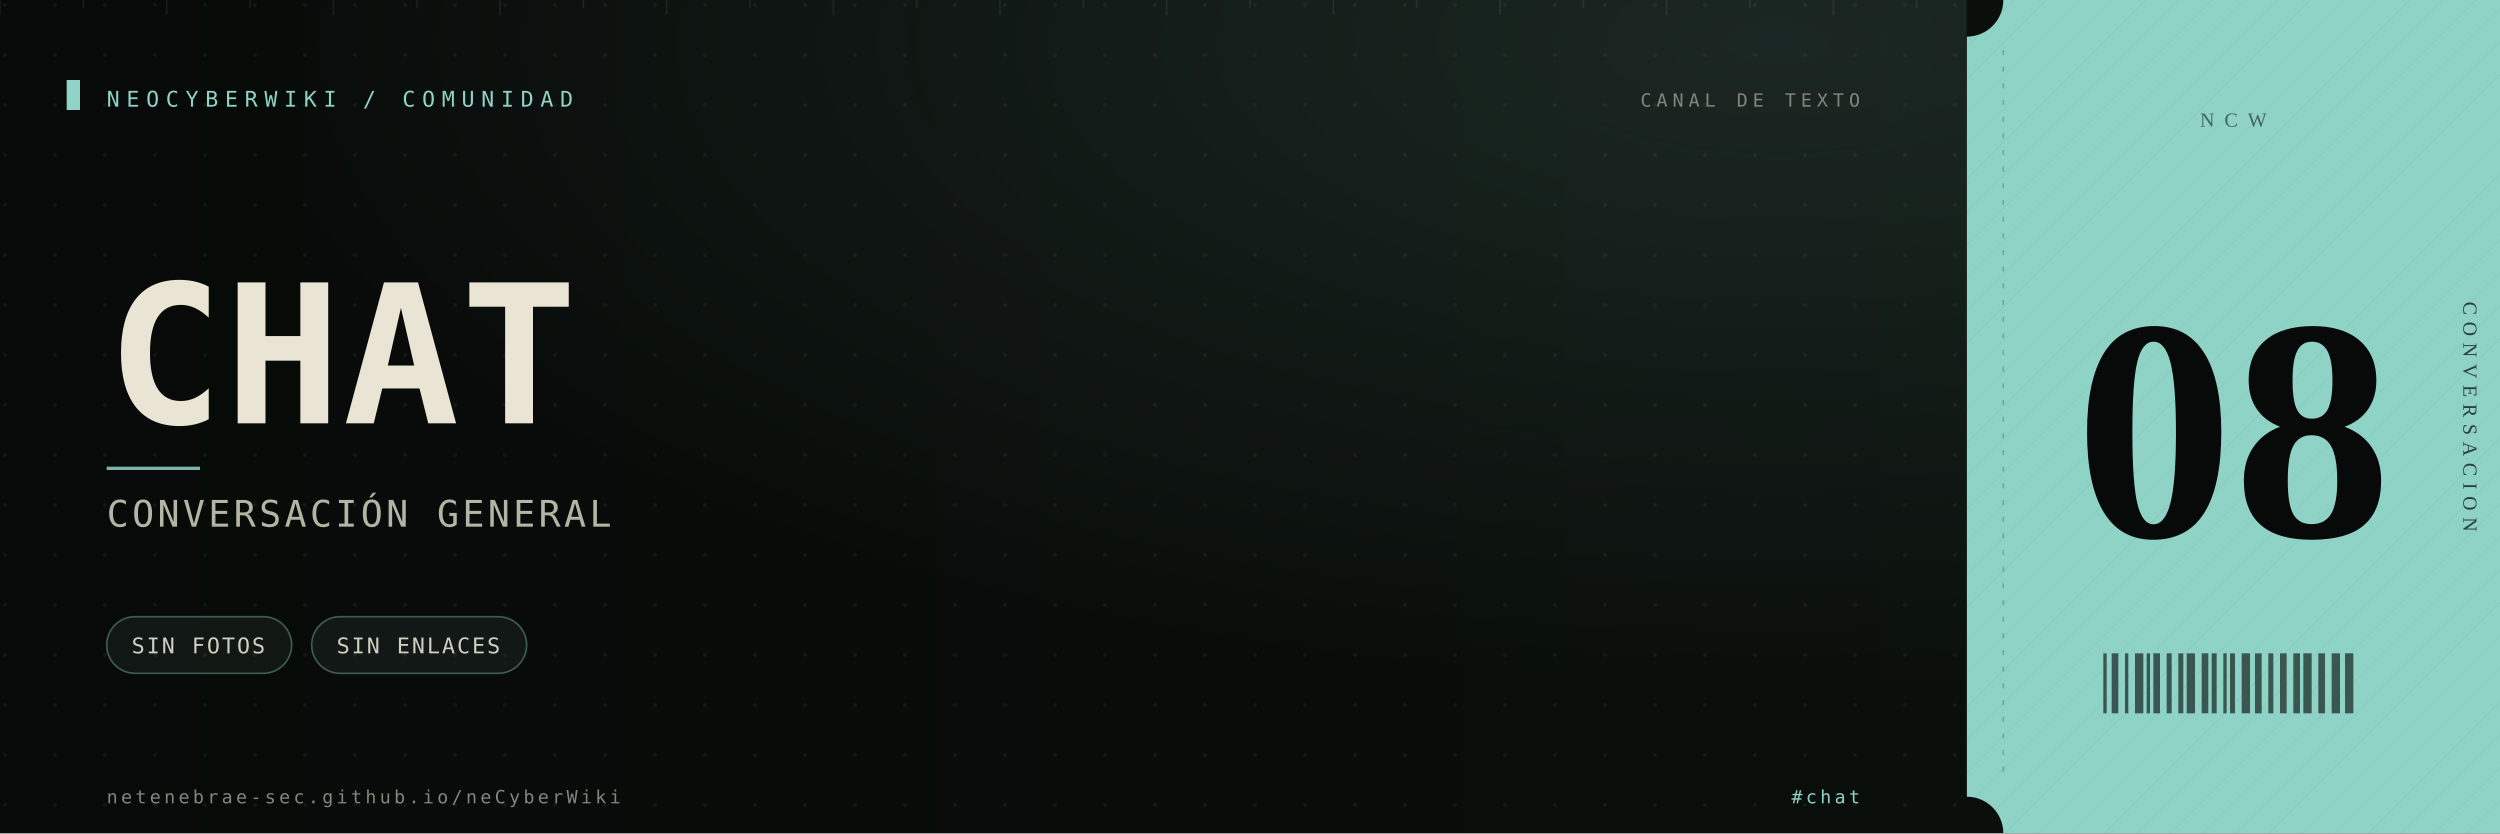
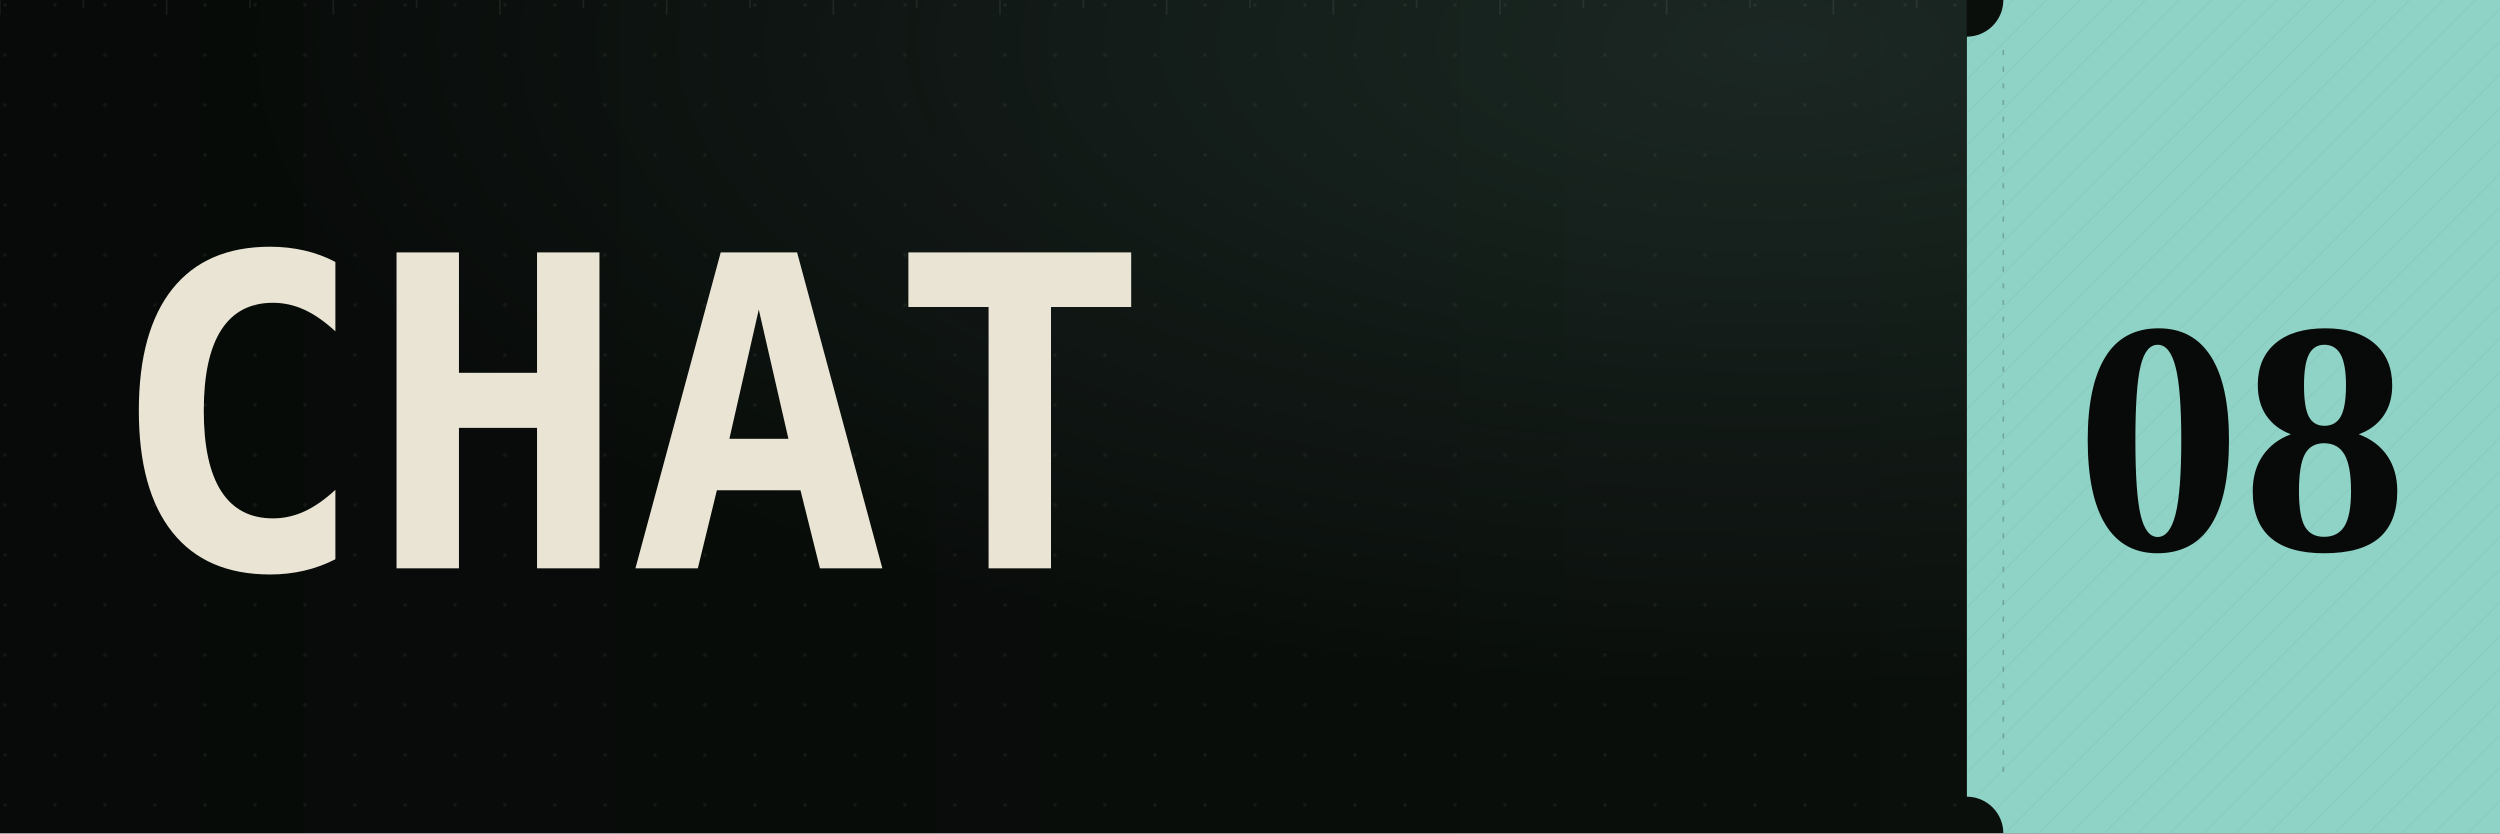
<svg xmlns="http://www.w3.org/2000/svg" viewBox="0 0 1500 500" width="1500" height="500" role="img" aria-label="neCyberWiki comunidad - chat">
  <defs>
    <linearGradient id="bg" x1="0" y1="0" x2="1" y2="0">
      <stop offset="0" stop-color="#070a08" />
      <stop offset="1" stop-color="#0b100c" />
    </linearGradient>
    <radialGradient id="glow" cx=".9" cy=".05" r=".78">
      <stop offset="0" stop-color="#8fd3c7" stop-opacity=".13" />
      <stop offset="1" stop-color="#8fd3c7" stop-opacity="0" />
    </radialGradient>
    <pattern id="dots" width="30" height="30" patternUnits="userSpaceOnUse">
      <circle cx="3" cy="3" r="1.1" fill="#e9e4d4" opacity=".06" />
    </pattern>
    <pattern id="hatch" width="14" height="14" patternUnits="userSpaceOnUse" patternTransform="rotate(45)">
      <line x1="0" y1="0" x2="0" y2="14" stroke="#070a08" stroke-width="1" opacity=".05" />
    </pattern>
    <mask id="stub">
      <rect x="1180" y="0" width="320" height="500" fill="#fff" />
      <circle cx="1180" cy="0" r="22" fill="#000" />
      <circle cx="1180" cy="500" r="22" fill="#000" />
    </mask>
  </defs>
  <rect width="1500" height="500" fill="url(#bg)" />
  <rect width="1180" height="500" fill="url(#dots)" />
  <rect width="1180" height="500" fill="url(#glow)" />
  <path d="M0 0V9 M50 0V5 M100 0V9 M150 0V5 M200 0V9 M250 0V5 M300 0V9 M350 0V5 M400 0V9 M450 0V5 M500 0V9 M550 0V5 M600 0V9 M650 0V5 M700 0V9 M750 0V5 M800 0V9 M850 0V5 M900 0V9 M950 0V5 M1000 0V9 M1050 0V5 M1100 0V9 M1150 0V5" stroke="#e9e4d4" stroke-opacity=".08" stroke-width="1" />
  <g mask="url(#stub)">
    <rect x="1180" y="0" width="320" height="500" fill="#8fd3c7" />
    <rect x="1180" y="0" width="320" height="500" fill="url(#hatch)" />
    <line x1="1202" y1="30" x2="1202" y2="470" stroke="#070a08" stroke-opacity=".22" stroke-width="1" stroke-dasharray="3 7" />
-     <text x="1340" y="76" text-anchor="middle" font-size="12" letter-spacing="6" fill="#070a08" opacity=".55">NCW</text>
-     <text x="1340" y="322" text-anchor="middle" font-size="190" font-weight="800" fill="#070a08">08</text>
-     <rect x="1262" y="392" width="2" height="36" fill="#070a08" opacity=".62" />
-     <rect x="1267" y="392" width="4" height="36" fill="#070a08" opacity=".62" />
-     <rect x="1275" y="392" width="2" height="36" fill="#070a08" opacity=".62" />
-     <rect x="1281" y="392" width="5" height="36" fill="#070a08" opacity=".62" />
-     <rect x="1288" y="392" width="2" height="36" fill="#070a08" opacity=".62" />
-     <rect x="1292" y="392" width="4" height="36" fill="#070a08" opacity=".62" />
-     <rect x="1300" y="392" width="3" height="36" fill="#070a08" opacity=".62" />
-     <rect x="1307" y="392" width="3" height="36" fill="#070a08" opacity=".62" />
-     <rect x="1312" y="392" width="5" height="36" fill="#070a08" opacity=".62" />
-     <rect x="1321" y="392" width="4" height="36" fill="#070a08" opacity=".62" />
-     <rect x="1327" y="392" width="3" height="36" fill="#070a08" opacity=".62" />
-     <rect x="1334" y="392" width="2" height="36" fill="#070a08" opacity=".62" />
-     <rect x="1338" y="392" width="3" height="36" fill="#070a08" opacity=".62" />
-     <rect x="1345" y="392" width="5" height="36" fill="#070a08" opacity=".62" />
-     <rect x="1353" y="392" width="4" height="36" fill="#070a08" opacity=".62" />
-     <rect x="1361" y="392" width="3" height="36" fill="#070a08" opacity=".62" />
-     <rect x="1368" y="392" width="4" height="36" fill="#070a08" opacity=".62" />
-     <rect x="1376" y="392" width="4" height="36" fill="#070a08" opacity=".62" />
-     <rect x="1382" y="392" width="5" height="36" fill="#070a08" opacity=".62" />
-     <rect x="1391" y="392" width="4" height="36" fill="#070a08" opacity=".62" />
-     <rect x="1399" y="392" width="5" height="36" fill="#070a08" opacity=".62" />
-     <rect x="1407" y="392" width="5" height="36" fill="#070a08" opacity=".62" />
-     <text transform="translate(1478 250) rotate(90)" text-anchor="middle" font-size="12" letter-spacing="4" fill="#070a08" opacity=".72">CONVERSACION</text>
+     <text x="1345" y="330" text-anchor="middle" font-size="200" font-weight="800" fill="#070a08">08</text>
  </g>
  <g font-family="'JetBrains Mono','DejaVu Sans Mono',monospace">
-     <rect x="40" y="48" width="8" height="18" fill="#8fd3c7" />
-     <text x="64" y="64" font-size="13" letter-spacing="4" fill="#8fd3c7">NEOCYBERWIKI / COMUNIDAD</text>
-     <text x="1116" y="64" text-anchor="end" font-size="11" letter-spacing="3" fill="#7f8778">CANAL DE TEXTO</text>
-     <text x="64" y="254" font-size="116" font-weight="800" letter-spacing="1" fill="#e9e4d4">CHAT</text>
-     <rect x="64" y="280" width="56" height="2" fill="#8fd3c7" opacity=".85" />
-     <text x="64" y="316" font-size="22" letter-spacing="2" fill="#b3b5a4">CONVERSACIÓN GENERAL</text>
-     <rect x="64" y="370" width="111" height="34" rx="17" fill="#8fd3c7" fill-opacity=".07" stroke="#8fd3c7" stroke-opacity=".38" />
-     <text x="79" y="392" font-size="13" letter-spacing="1.2" fill="#cfd0c2">SIN FOTOS</text>
-     <rect x="187" y="370" width="129" height="34" rx="17" fill="#8fd3c7" fill-opacity=".07" stroke="#8fd3c7" stroke-opacity=".38" />
-     <text x="202" y="392" font-size="13" letter-spacing="1.2" fill="#cfd0c2">SIN ENLACES</text>
-     <text x="64" y="482" font-size="11" letter-spacing="2" fill="#7f8778">netenebrae-sec.github.io/neCyberWiki</text>
-     <text x="1116" y="482" text-anchor="end" font-size="11" letter-spacing="2" fill="#8fd3c7">#chat</text>
+     <text x="64" y="341.0" font-size="260" font-weight="800" fill="#e9e4d4">CHAT</text>
  </g>
</svg>
